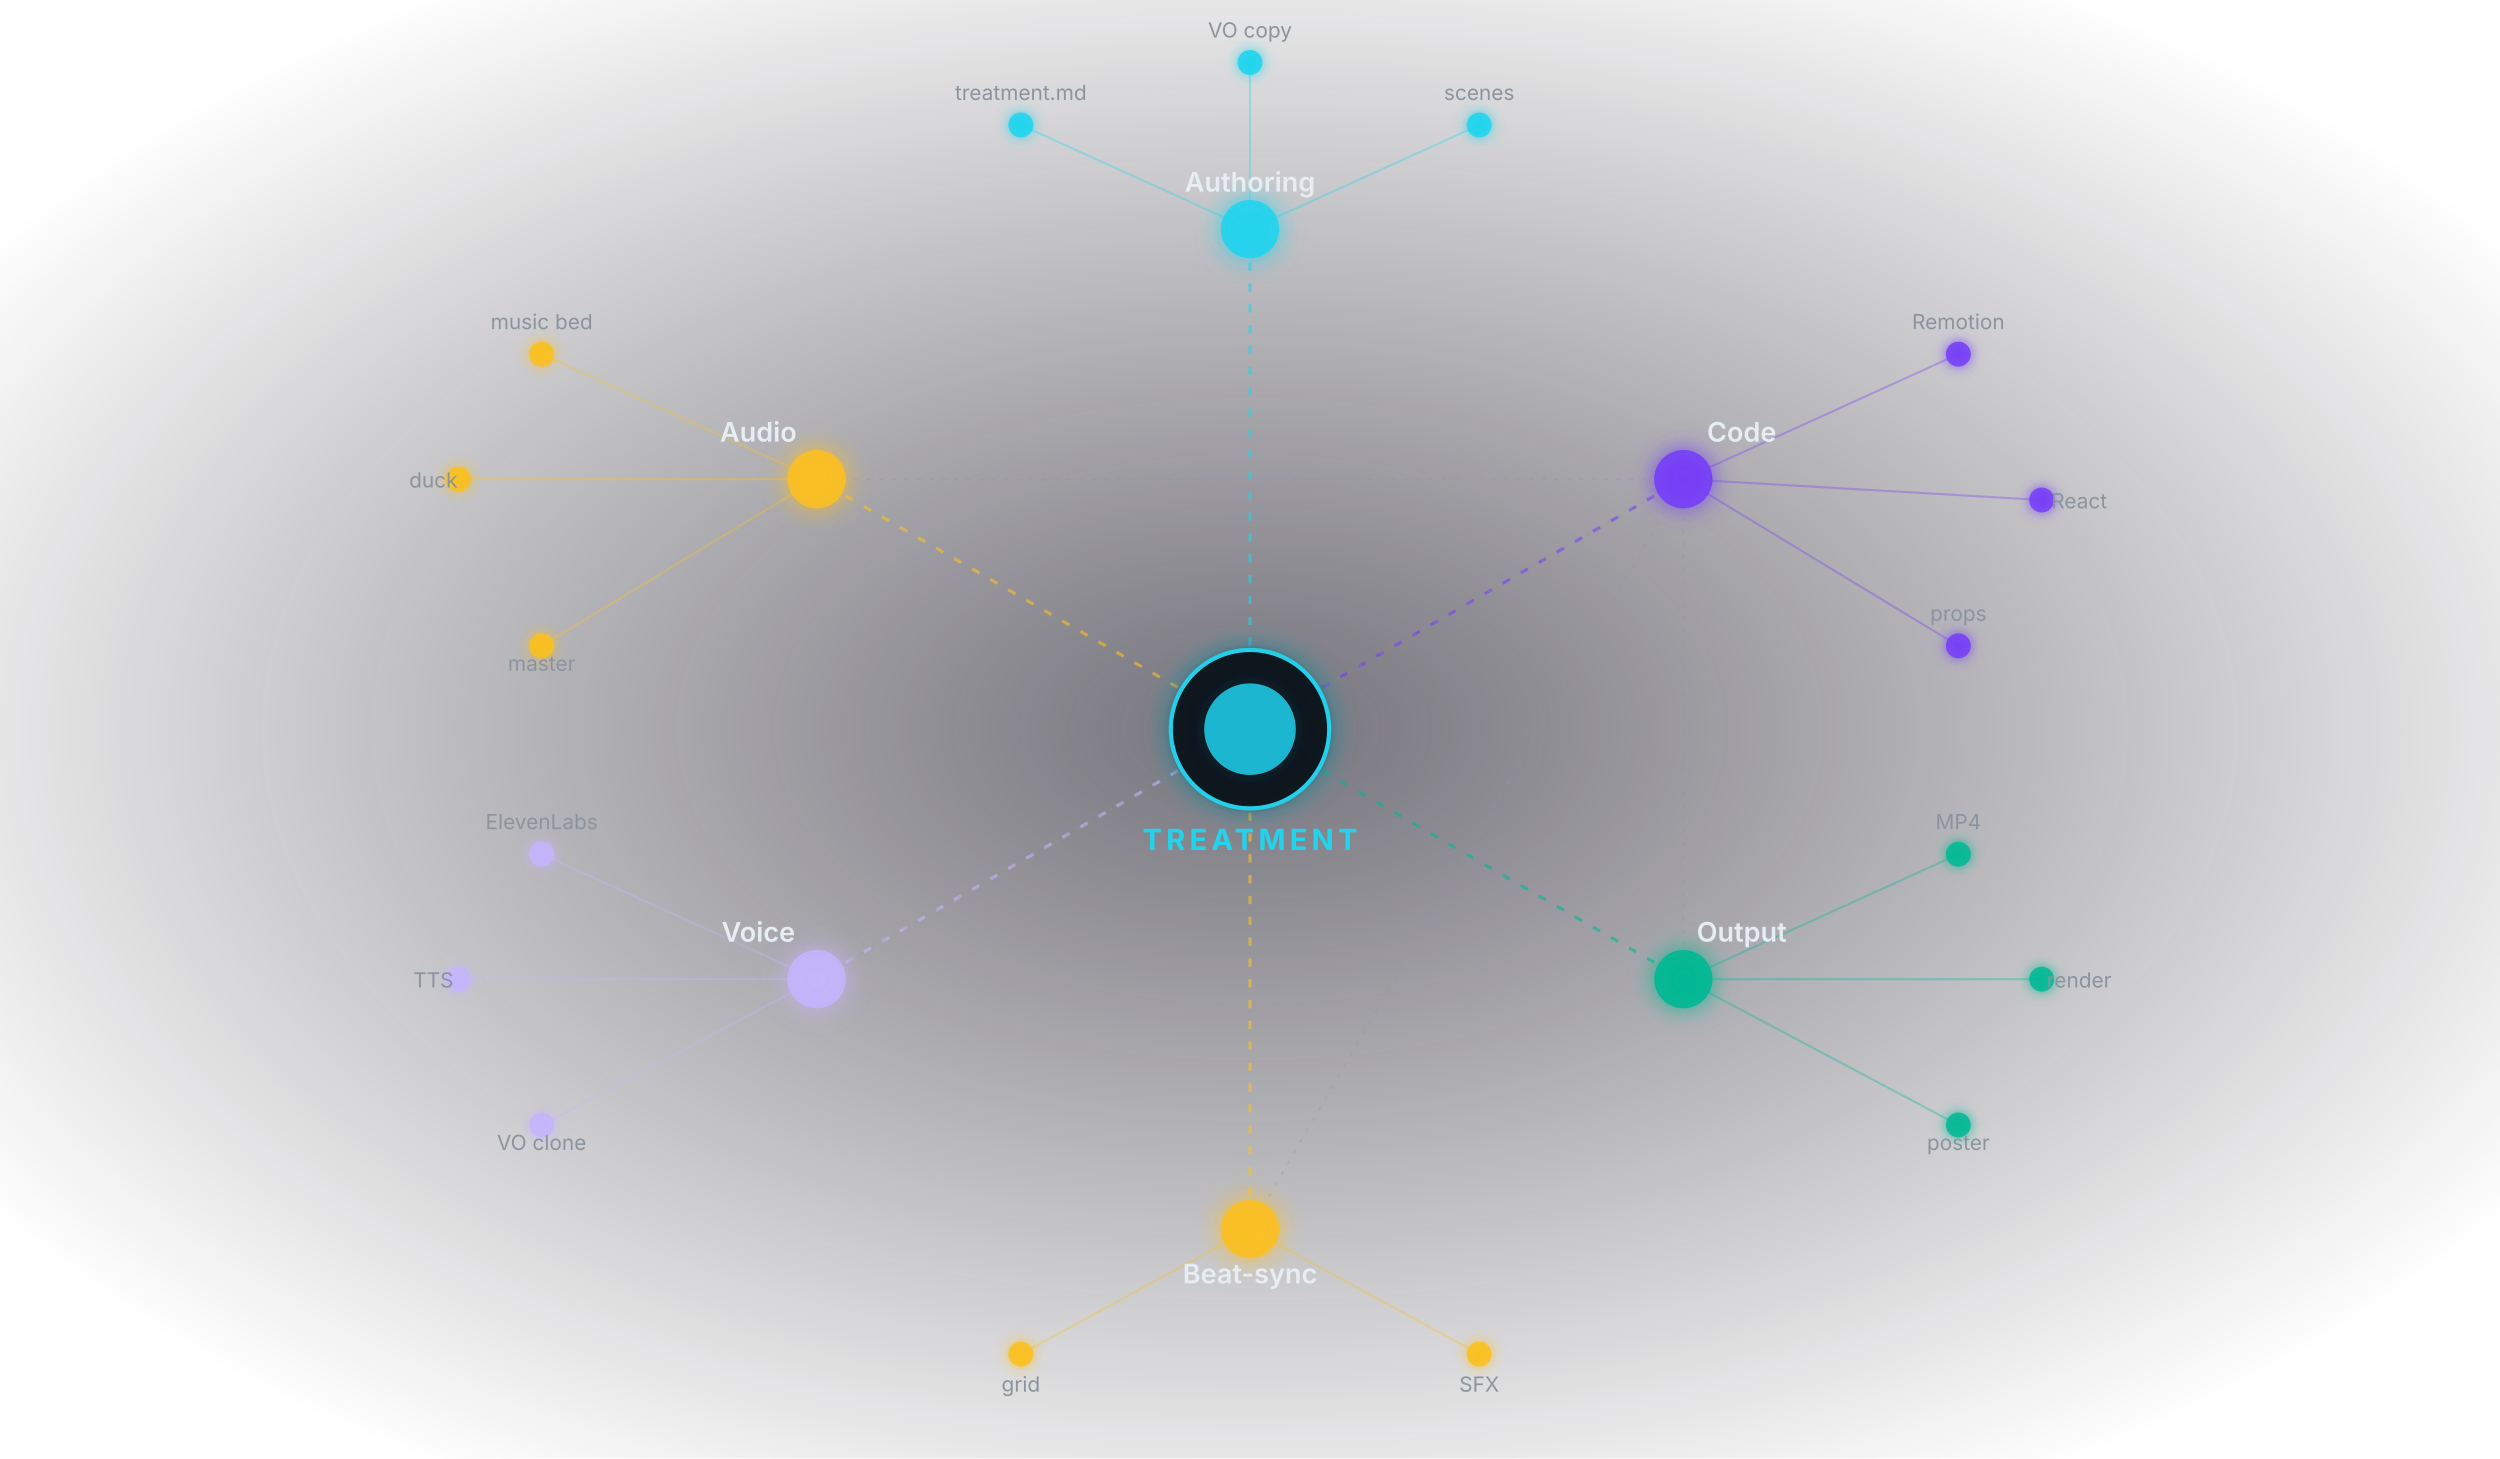
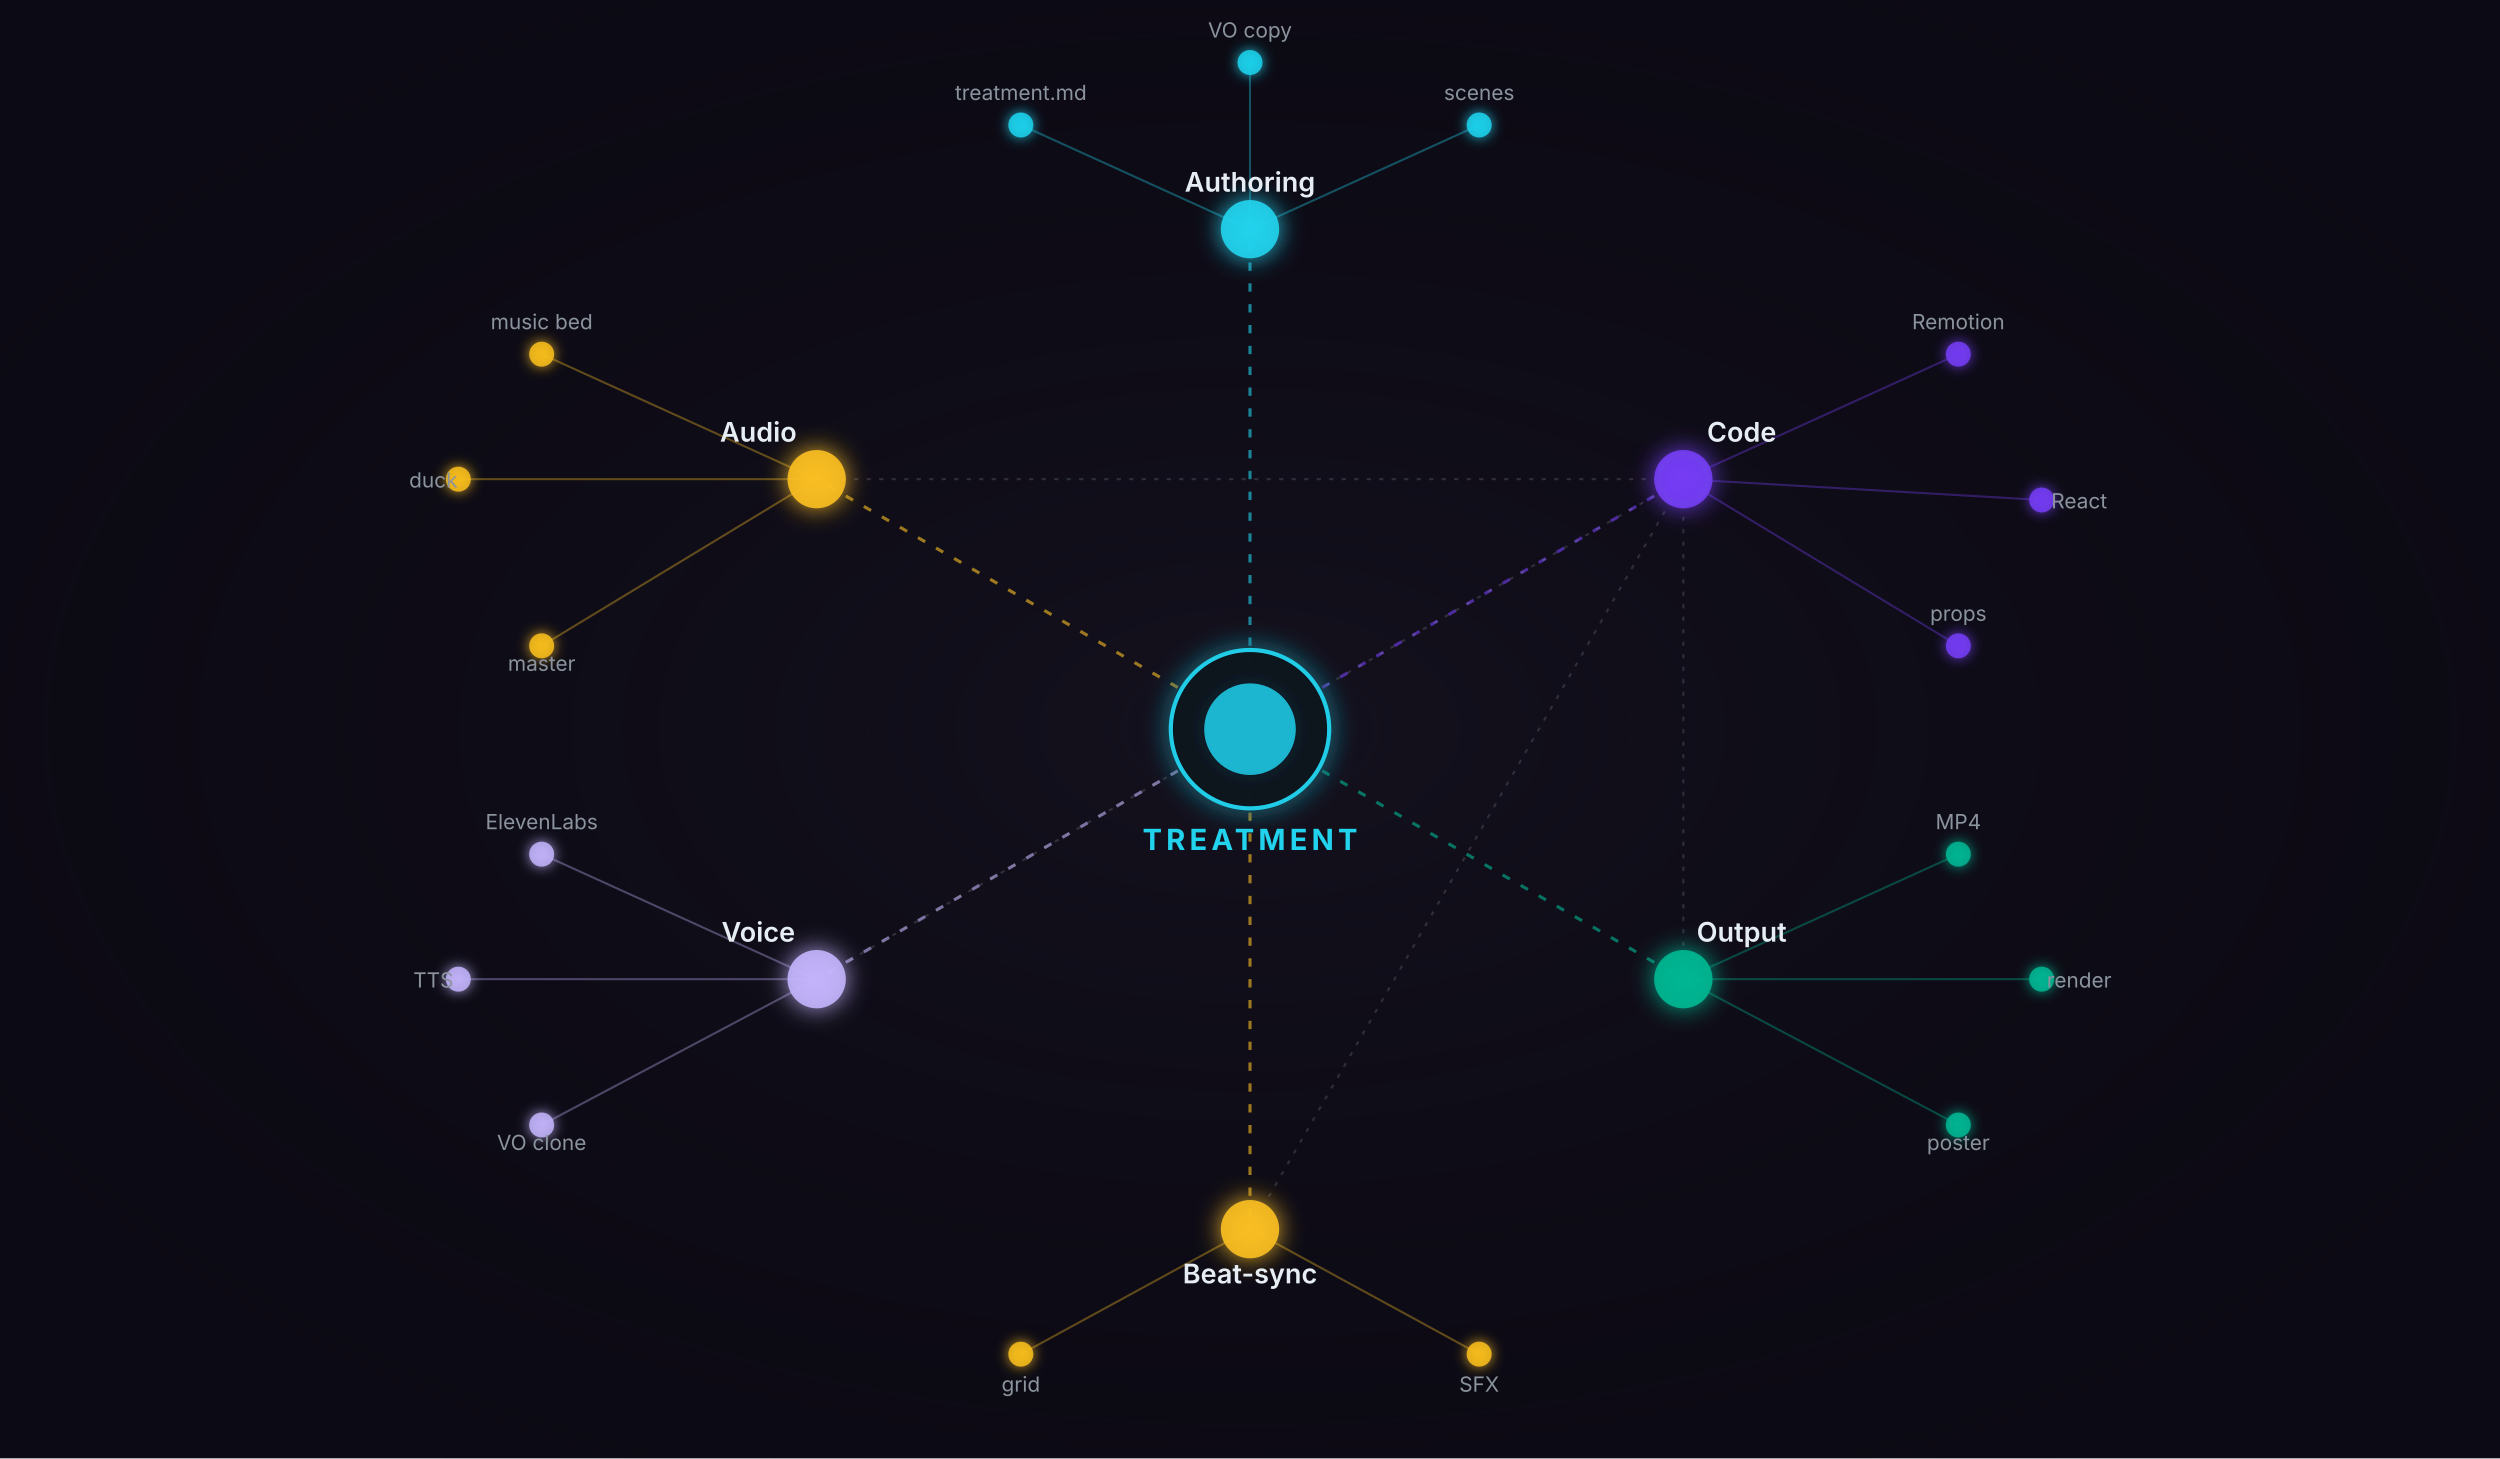
<svg xmlns="http://www.w3.org/2000/svg" viewBox="0 0 1200 700" preserveAspectRatio="xMidYMid meet" role="img" aria-label="Claude Remotion Flow system graph">
  <defs>
    <filter id="glow" x="-50%" y="-50%" width="200%" height="200%">
      <feGaussianBlur stdDeviation="3" result="b" />
      <feMerge>
        <feMergeNode in="b" />
        <feMergeNode in="SourceGraphic" />
      </feMerge>
    </filter>
    <filter id="hub-glow" x="-50%" y="-50%" width="200%" height="200%">
      <feGaussianBlur stdDeviation="6" result="b" />
      <feMerge>
        <feMergeNode in="b" />
        <feMergeNode in="SourceGraphic" />
      </feMerge>
    </filter>
    <radialGradient id="bg-vignette" cx="50%" cy="50%" r="60%">
      <stop offset="0%" stop-color="#1a1625" stop-opacity="0.6" />
      <stop offset="100%" stop-color="#0c0a14" stop-opacity="0" />
    </radialGradient>
  </defs>
+   <rect width="1200" height="700" fill="#0c0a14" />
  <rect width="1200" height="700" fill="url(#bg-vignette)" />
  <g stroke-width="1.5" fill="none" opacity="0.6">
    <line x1="600" y1="350" x2="600" y2="110" stroke="#22d3ee" stroke-dasharray="4 6">
      <animate attributeName="stroke-dashoffset" values="0;-30" dur="3s" repeatCount="indefinite" />
    </line>
    <line x1="600" y1="350" x2="808" y2="230" stroke="#753EF7" stroke-dasharray="4 6">
      <animate attributeName="stroke-dashoffset" values="0;-30" dur="3.2s" repeatCount="indefinite" />
    </line>
    <line x1="600" y1="350" x2="808" y2="470" stroke="#00B894" stroke-dasharray="4 6">
      <animate attributeName="stroke-dashoffset" values="0;-30" dur="3.4s" repeatCount="indefinite" />
    </line>
    <line x1="600" y1="350" x2="600" y2="590" stroke="#FBBF24" stroke-dasharray="4 6">
      <animate attributeName="stroke-dashoffset" values="0;-30" dur="3.6s" repeatCount="indefinite" />
    </line>
    <line x1="600" y1="350" x2="392" y2="470" stroke="#c4b5fd" stroke-dasharray="4 6">
      <animate attributeName="stroke-dashoffset" values="0;-30" dur="3.8s" repeatCount="indefinite" />
    </line>
    <line x1="600" y1="350" x2="392" y2="230" stroke="#FBBF24" stroke-dasharray="4 6">
      <animate attributeName="stroke-dashoffset" values="0;-30" dur="4s" repeatCount="indefinite" />
    </line>
  </g>
  <g stroke="#8b949e" stroke-width="1" fill="none" opacity="0.25" stroke-dasharray="2 4">
    <line x1="392" y1="230" x2="808" y2="230" />
    <line x1="392" y1="470" x2="808" y2="230" />
    <line x1="600" y1="590" x2="808" y2="230" />
    <line x1="808" y1="230" x2="808" y2="470" />
  </g>
  <g stroke-width="1" fill="none" opacity="0.35">
    <line x1="600" y1="110" x2="490" y2="60" stroke="#22d3ee" />
    <line x1="600" y1="110" x2="710" y2="60" stroke="#22d3ee" />
    <line x1="600" y1="110" x2="600" y2="30" stroke="#22d3ee" />
    <line x1="808" y1="230" x2="940" y2="170" stroke="#753EF7" />
    <line x1="808" y1="230" x2="980" y2="240" stroke="#753EF7" />
    <line x1="808" y1="230" x2="940" y2="310" stroke="#753EF7" />
    <line x1="808" y1="470" x2="940" y2="410" stroke="#00B894" />
    <line x1="808" y1="470" x2="980" y2="470" stroke="#00B894" />
    <line x1="808" y1="470" x2="940" y2="540" stroke="#00B894" />
    <line x1="600" y1="590" x2="490" y2="650" stroke="#FBBF24" />
    <line x1="600" y1="590" x2="710" y2="650" stroke="#FBBF24" />
    <line x1="392" y1="470" x2="260" y2="410" stroke="#c4b5fd" />
    <line x1="392" y1="470" x2="220" y2="470" stroke="#c4b5fd" />
    <line x1="392" y1="470" x2="260" y2="540" stroke="#c4b5fd" />
    <line x1="392" y1="230" x2="260" y2="170" stroke="#FBBF24" />
    <line x1="392" y1="230" x2="220" y2="230" stroke="#FBBF24" />
    <line x1="392" y1="230" x2="260" y2="310" stroke="#FBBF24" />
  </g>
  <g filter="url(#hub-glow)">
    <circle cx="600" cy="110" r="14" fill="#22d3ee" opacity="0.9">
      <animate attributeName="r" values="14;17;14" dur="3s" repeatCount="indefinite" />
    </circle>
    <circle cx="808" cy="230" r="14" fill="#753EF7" opacity="0.9">
      <animate attributeName="r" values="14;17;14" dur="3.2s" repeatCount="indefinite" />
    </circle>
    <circle cx="808" cy="470" r="14" fill="#00B894" opacity="0.9">
      <animate attributeName="r" values="14;17;14" dur="3.4s" repeatCount="indefinite" />
    </circle>
    <circle cx="600" cy="590" r="14" fill="#FBBF24" opacity="0.9">
      <animate attributeName="r" values="14;17;14" dur="3.6s" repeatCount="indefinite" />
    </circle>
    <circle cx="392" cy="470" r="14" fill="#c4b5fd" opacity="0.9">
      <animate attributeName="r" values="14;17;14" dur="3.8s" repeatCount="indefinite" />
    </circle>
    <circle cx="392" cy="230" r="14" fill="#FBBF24" opacity="0.9">
      <animate attributeName="r" values="14;17;14" dur="4s" repeatCount="indefinite" />
    </circle>
  </g>
  <g filter="url(#glow)">
    <circle cx="490" cy="60" r="6" fill="#22d3ee" opacity="0.85" />
    <circle cx="710" cy="60" r="6" fill="#22d3ee" opacity="0.85" />
    <circle cx="600" cy="30" r="6" fill="#22d3ee" opacity="0.85" />
    <circle cx="940" cy="170" r="6" fill="#753EF7" opacity="0.85" />
    <circle cx="980" cy="240" r="6" fill="#753EF7" opacity="0.85" />
    <circle cx="940" cy="310" r="6" fill="#753EF7" opacity="0.85" />
    <circle cx="940" cy="410" r="6" fill="#00B894" opacity="0.85" />
    <circle cx="980" cy="470" r="6" fill="#00B894" opacity="0.85" />
    <circle cx="940" cy="540" r="6" fill="#00B894" opacity="0.85" />
    <circle cx="490" cy="650" r="6" fill="#FBBF24" opacity="0.85" />
    <circle cx="710" cy="650" r="6" fill="#FBBF24" opacity="0.85" />
    <circle cx="260" cy="410" r="6" fill="#c4b5fd" opacity="0.85" />
    <circle cx="220" cy="470" r="6" fill="#c4b5fd" opacity="0.85" />
    <circle cx="260" cy="540" r="6" fill="#c4b5fd" opacity="0.85" />
    <circle cx="260" cy="170" r="6" fill="#FBBF24" opacity="0.85" />
    <circle cx="220" cy="230" r="6" fill="#FBBF24" opacity="0.85" />
    <circle cx="260" cy="310" r="6" fill="#FBBF24" opacity="0.85" />
  </g>
  <g filter="url(#hub-glow)">
    <circle cx="600" cy="350" r="38" fill="#0c0a14" stroke="#22d3ee" stroke-width="2" opacity="0.95">
      <animate attributeName="r" values="38;42;38" dur="2.4s" repeatCount="indefinite" />
    </circle>
    <circle cx="600" cy="350" r="22" fill="#22d3ee" opacity="0.85">
      <animate attributeName="opacity" values="0.85;1;0.85" dur="2.4s" repeatCount="indefinite" />
    </circle>
  </g>
  <g font-family="ui-sans-serif, system-ui, -apple-system, sans-serif" font-weight="600" text-anchor="middle" fill="#e6edf3">
    <text x="600" y="408" font-size="14" fill="#22d3ee" font-weight="700" letter-spacing="2">TREATMENT</text>
    <text x="600" y="92" font-size="13">Authoring</text>
    <text x="836" y="212" font-size="13">Code</text>
    <text x="836" y="452" font-size="13">Output</text>
    <text x="600" y="616" font-size="13">Beat-sync</text>
    <text x="364" y="452" font-size="13">Voice</text>
    <text x="364" y="212" font-size="13">Audio</text>
  </g>
  <g font-family="ui-sans-serif, system-ui, -apple-system, sans-serif" font-size="10" text-anchor="middle" fill="#8b949e">
    <text x="490" y="48">treatment.md</text>
    <text x="710" y="48">scenes</text>
    <text x="600" y="18">VO copy</text>
    <text x="940" y="158">Remotion</text>
    <text x="998" y="244">React</text>
    <text x="940" y="298">props</text>
    <text x="940" y="398">MP4</text>
    <text x="998" y="474">render</text>
    <text x="940" y="552">poster</text>
    <text x="490" y="668">grid</text>
    <text x="710" y="668">SFX</text>
    <text x="260" y="398">ElevenLabs</text>
    <text x="208" y="474">TTS</text>
    <text x="260" y="552">VO clone</text>
    <text x="260" y="158">music bed</text>
    <text x="208" y="234">duck</text>
    <text x="260" y="322">master</text>
  </g>
</svg>
